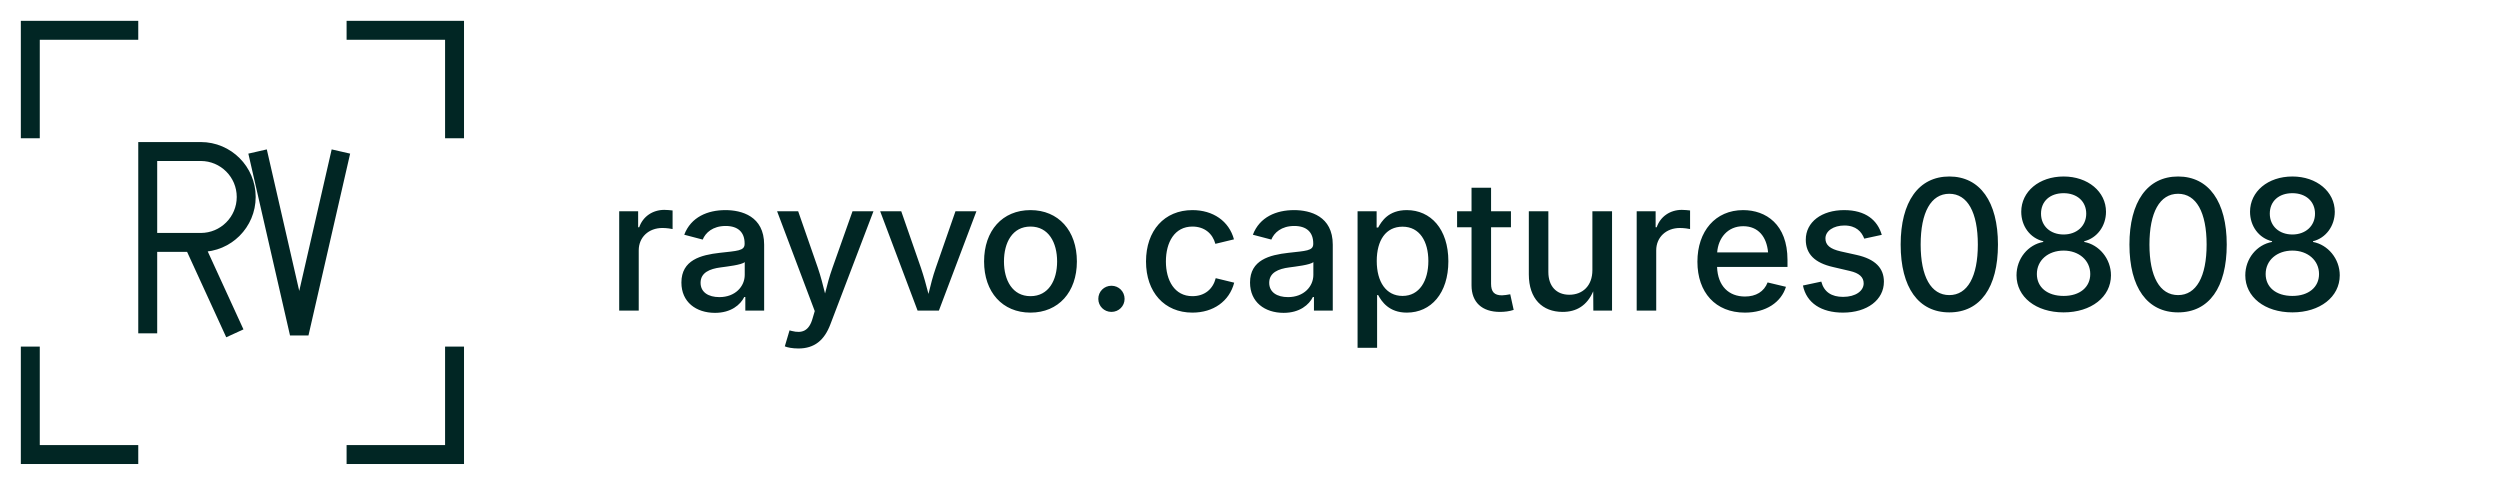
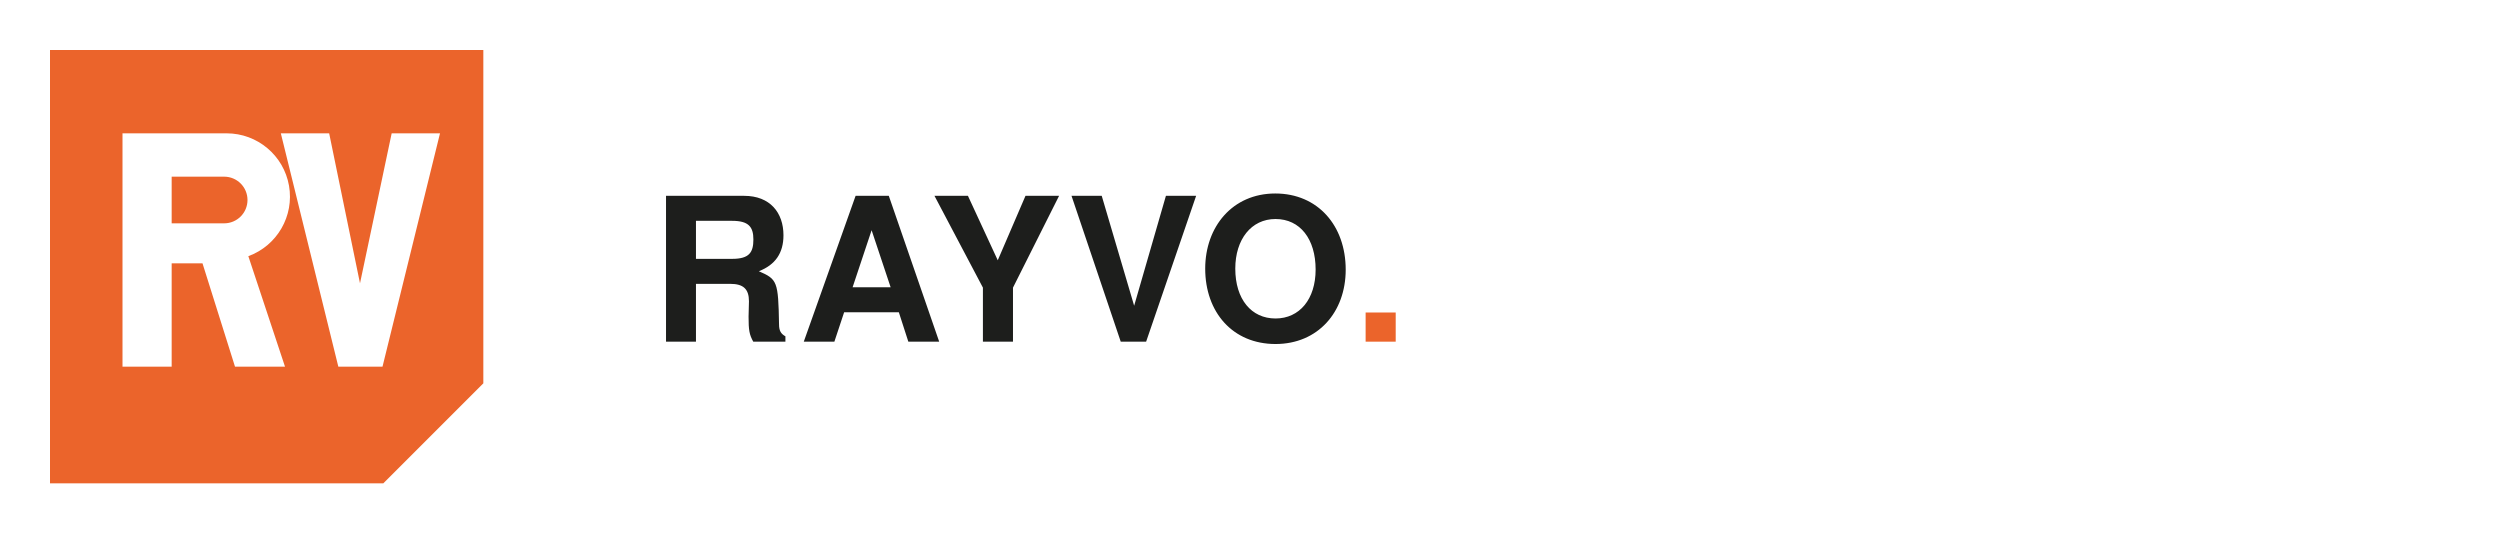
- <svg xmlns="http://www.w3.org/2000/svg" viewBox="0 0 330 64" fill="none">
-   <g stroke="#012624" stroke-width="2.5">
-     <path d="M4 17V4h13M47 4h13v13M60 47v13H47M17 60H4V47" stroke-linecap="square" />
-     <path d="M19.5 44V20h7a6 6 0 0 1 0 12h-7M25.5 32 31 44M34 20l5.5 24L45 20" />
-   </g>
-   <text x="80" y="41" fill="#012624" font-family="Inter Tight, Inter, Helvetica Neue, Arial, sans-serif" font-size="24" font-weight="500" letter-spacing="-0.2">rayvo.captures0808</text>
+ <svg xmlns="http://www.w3.org/2000/svg" viewBox="0 0 300 64">
+   <path fill="#EB642B" fill-rule="evenodd" d="M6 6h52v40L46 58H6zM14.7 16h12.5a7.6 7.6 0 0 1 2.6 14.74L34.2 44h-6l-3.9-12.4h-3.7V44h-5.9zM20.6 21.2v5.6h6.3a2.8 2.8 0 0 0 0-5.6zM33.7 16h5.8l3.7 18 3.8-18h5.8l-6.9 28h-5.3z" />
+   <text x="78" y="41" fill="#1D1E1C" font-family="Archivo, Archivo Expanded, Arial Black, Helvetica Neue, sans-serif" font-stretch="expanded" font-size="24" font-weight="800" letter-spacing="0.5">RAYVO<tspan fill="#EB642B">.</tspan>
+   </text>
</svg>
